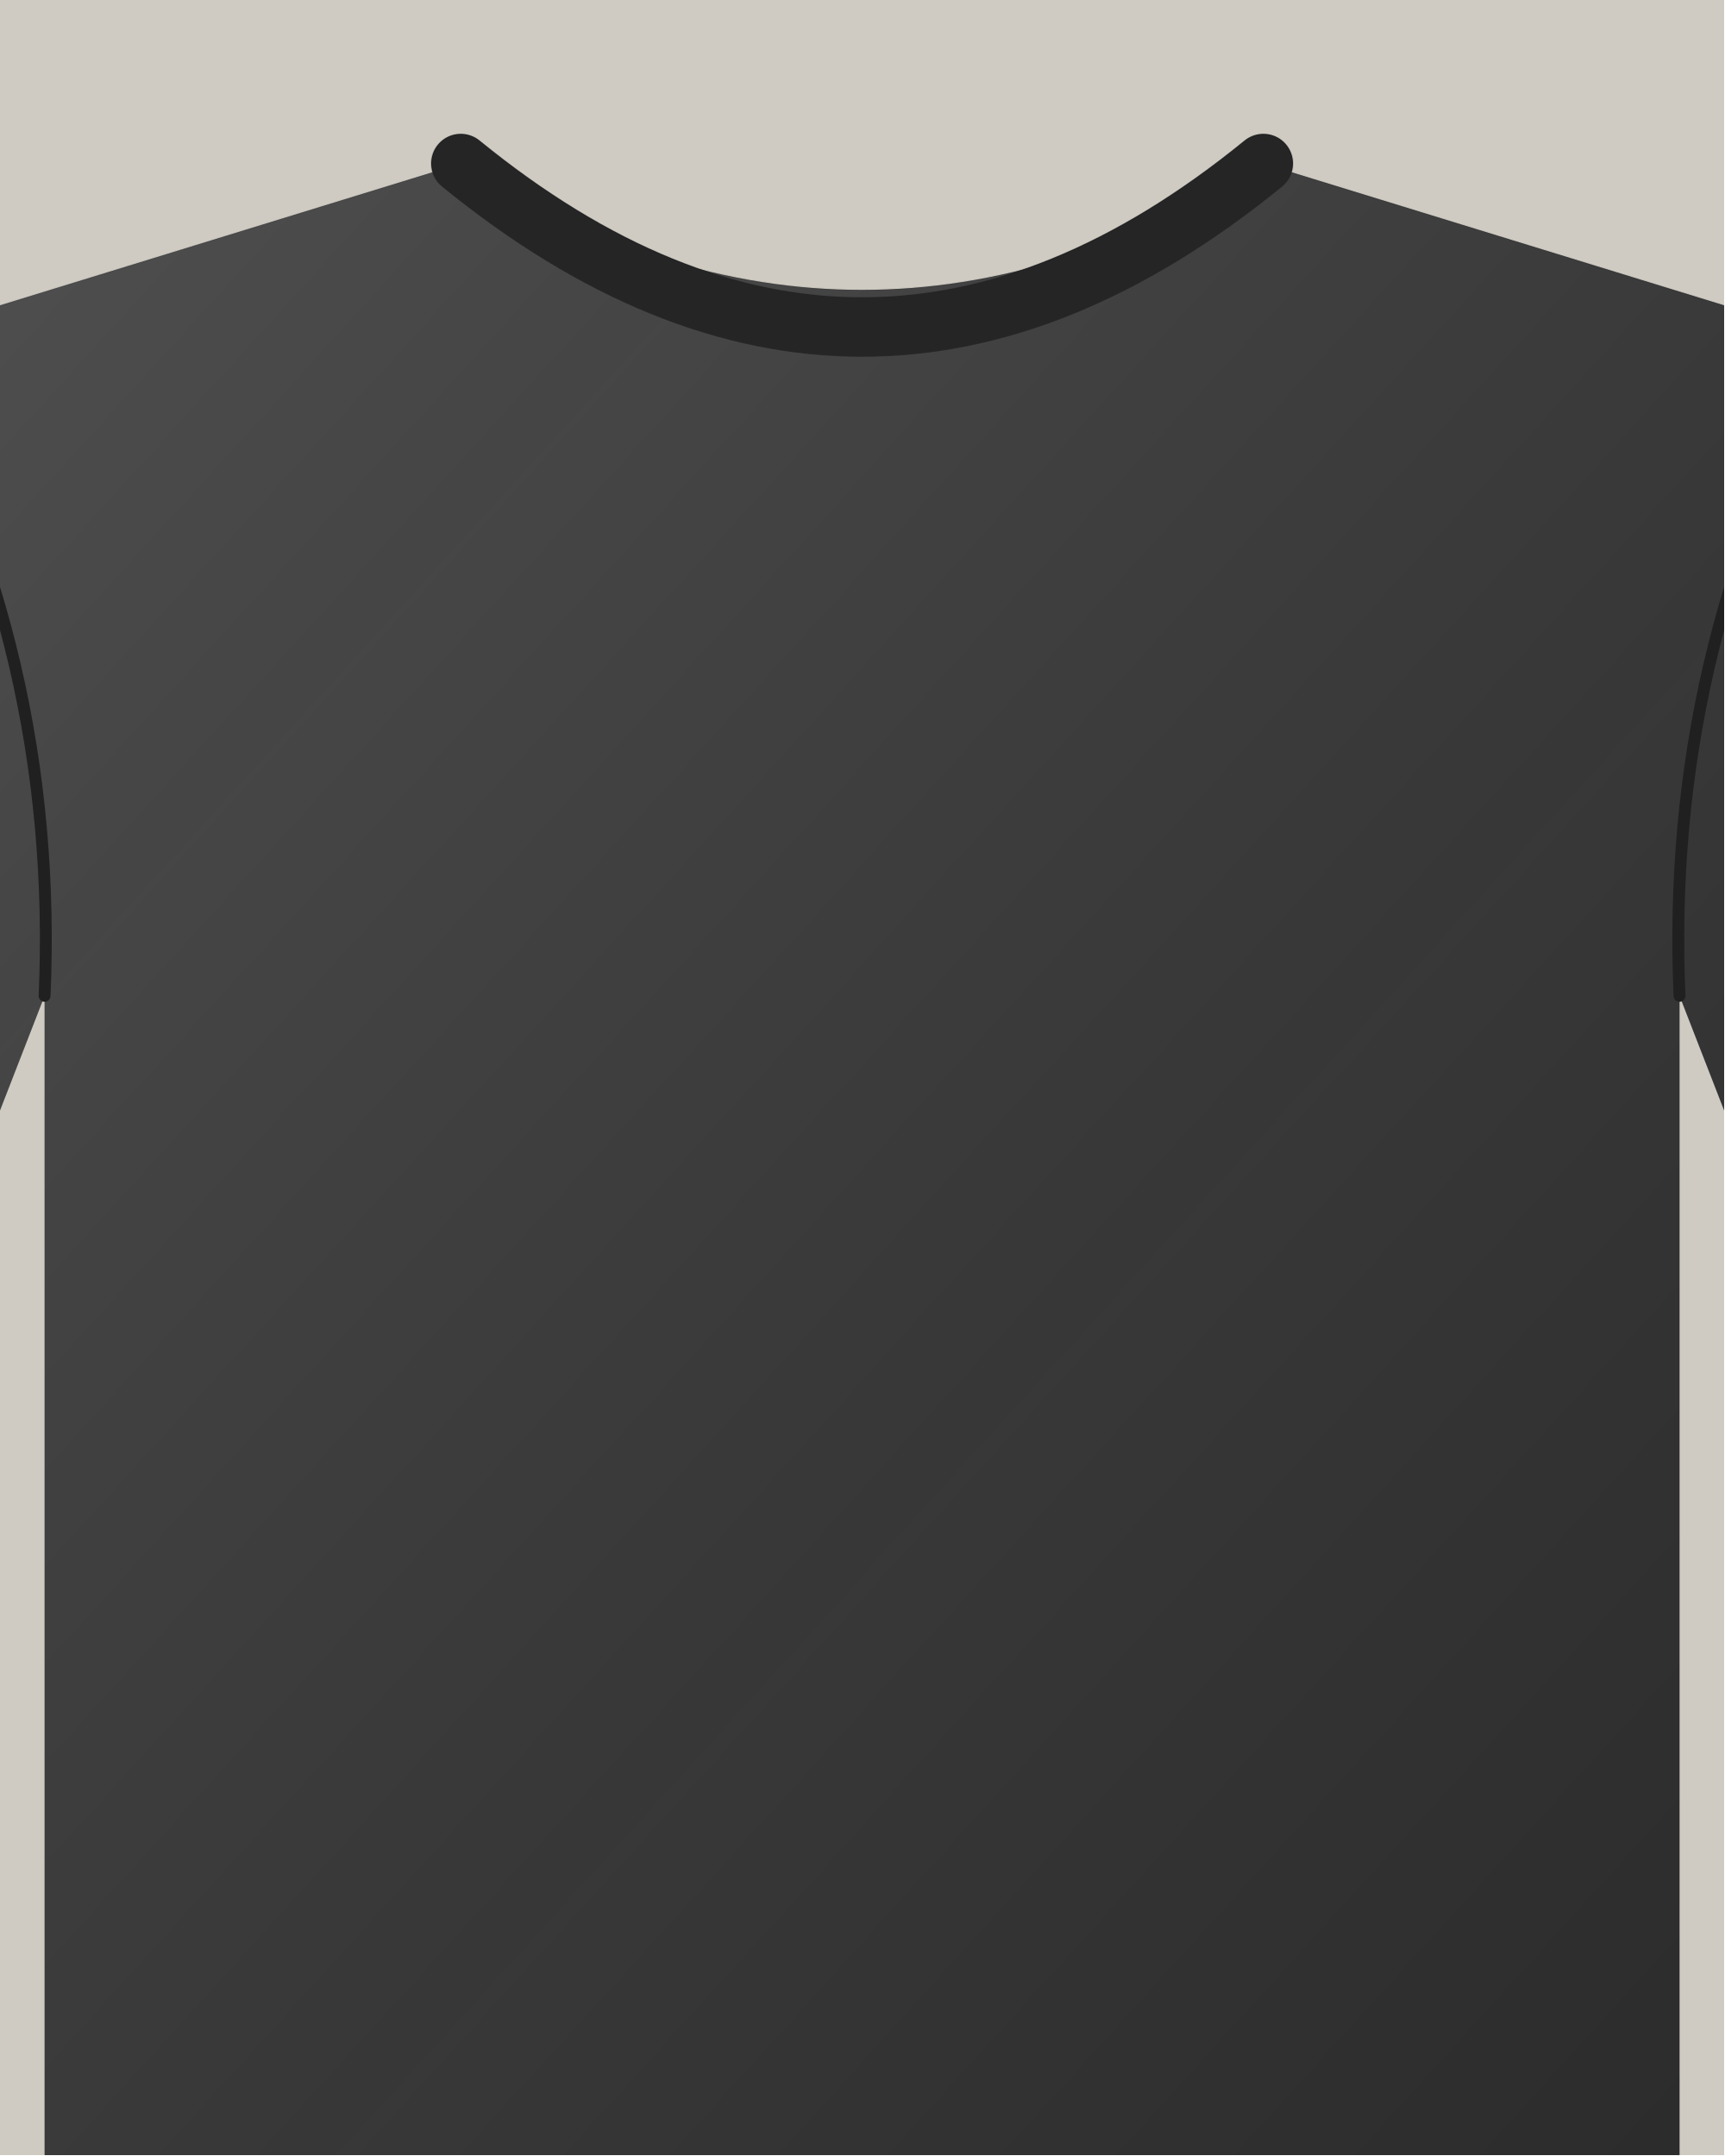
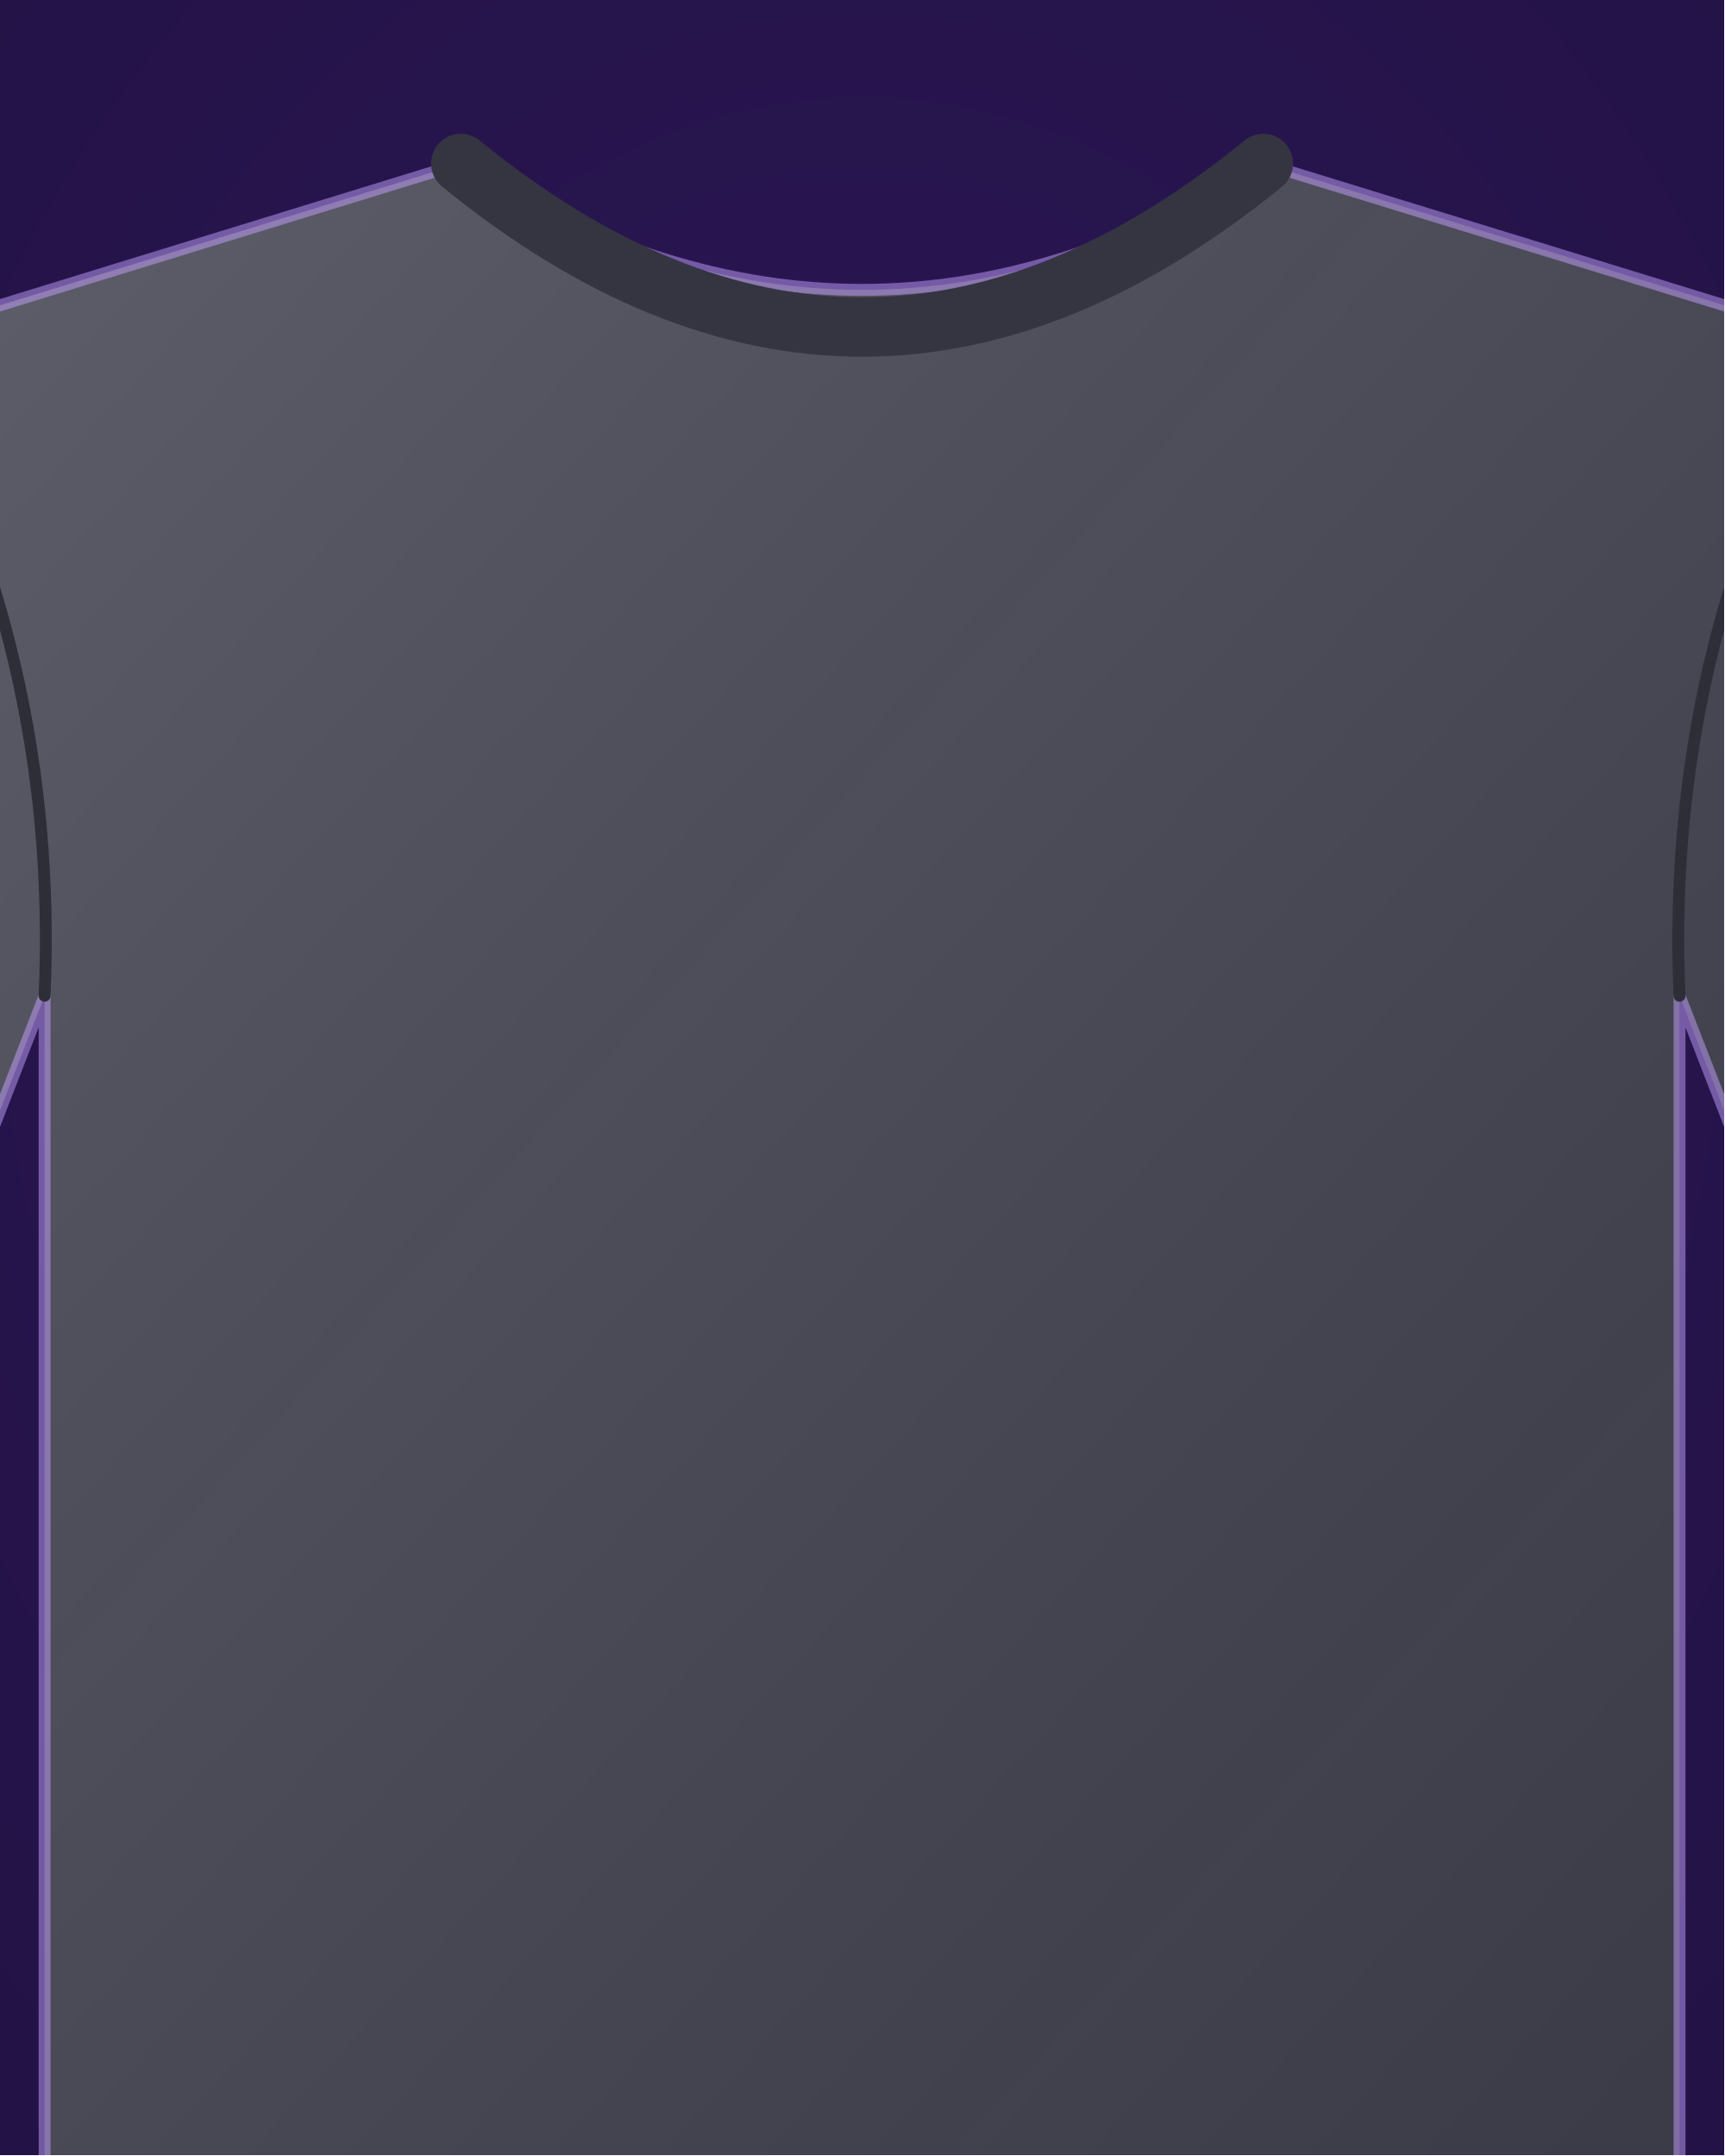
<svg xmlns="http://www.w3.org/2000/svg" viewBox="84 52 232 290" preserveAspectRatio="xMidYMid slice">
  <defs>
    <linearGradient id="g" x1="0" y1="0" x2="1" y2="1">
      <stop offset="0" stop-color="#fff" stop-opacity=".2" />
-       <stop offset="1" stop-color="#000" stop-opacity=".11" />
+       <stop offset="1" stop-color="#000" stop-opacity=".14" />
    </linearGradient>
+     <radialGradient id="bgr" cx=".5" cy=".42" r=".8">
+       <stop offset="0" stop-color="#2C1757" />
+       <stop offset="1" stop-color="#0A0618" />
+     </radialGradient>
  </defs>
-   <rect x="-200" y="-200" width="800" height="900" fill="#CFCBC2" />
+   <rect x="-200" y="-200" width="800" height="900" fill="url(#bgr)" />
  <g transform="translate(0 0)">
-     <path d="M146 74 Q200 108 254 74 L332 98 L376 206 L324 222 L310 186 L310 446 Q200 458 90 446 L90 186 L76 222 L24 206 L68 98 Z" fill="#2A2A2B" />
+     <path d="M146 74 Q200 108 254 74 L332 98 L376 206 L324 222 L310 186 L310 446 Q200 458 90 446 L90 186 L76 222 L24 206 L68 98 Z" fill="#3B3B4A" />
    <path d="M146 74 Q200 108 254 74 L332 98 L376 206 L324 222 L310 186 L310 446 Q200 458 90 446 L90 186 L76 222 L24 206 L68 98 Z" fill="url(#g)" />
-     <path d="M146 74 Q200 118 254 74" fill="none" stroke="#252526" stroke-width="8" stroke-linecap="round" stroke-linejoin="round" />
-     <path d="M90 186 Q92 140 70 100" fill="none" stroke="#202021" stroke-width="1.6" stroke-linecap="round" stroke-linejoin="round" />
-     <path d="M310 186 Q308 140 330 100" fill="none" stroke="#202021" stroke-width="1.6" stroke-linecap="round" stroke-linejoin="round" />
-     <path d="M90 426 Q200 438 310 426" fill="none" stroke="#202021" stroke-width="1.6" stroke-linecap="round" stroke-linejoin="round" />
+     <path d="M146 74 Q200 108 254 74 L332 98 L376 206 L324 222 L310 186 L310 446 Q200 458 90 446 L90 186 L76 222 L24 206 L68 98 Z" fill="none" stroke="#C4A1FF" stroke-opacity=".5" stroke-width="1.6" stroke-linejoin="round" />
+     <path d="M146 74 Q200 118 254 74" fill="none" stroke="#353542" stroke-width="8" stroke-linecap="round" stroke-linejoin="round" />
+     <path d="M90 186 Q92 140 70 100" fill="none" stroke="#2e2e39" stroke-width="1.6" stroke-linecap="round" stroke-linejoin="round" />
+     <path d="M310 186 Q308 140 330 100" fill="none" stroke="#2e2e39" stroke-width="1.6" stroke-linecap="round" stroke-linejoin="round" />
+     <path d="M90 426 Q200 438 310 426" fill="none" stroke="#2e2e39" stroke-width="1.6" stroke-linecap="round" stroke-linejoin="round" />
  </g>
</svg>
